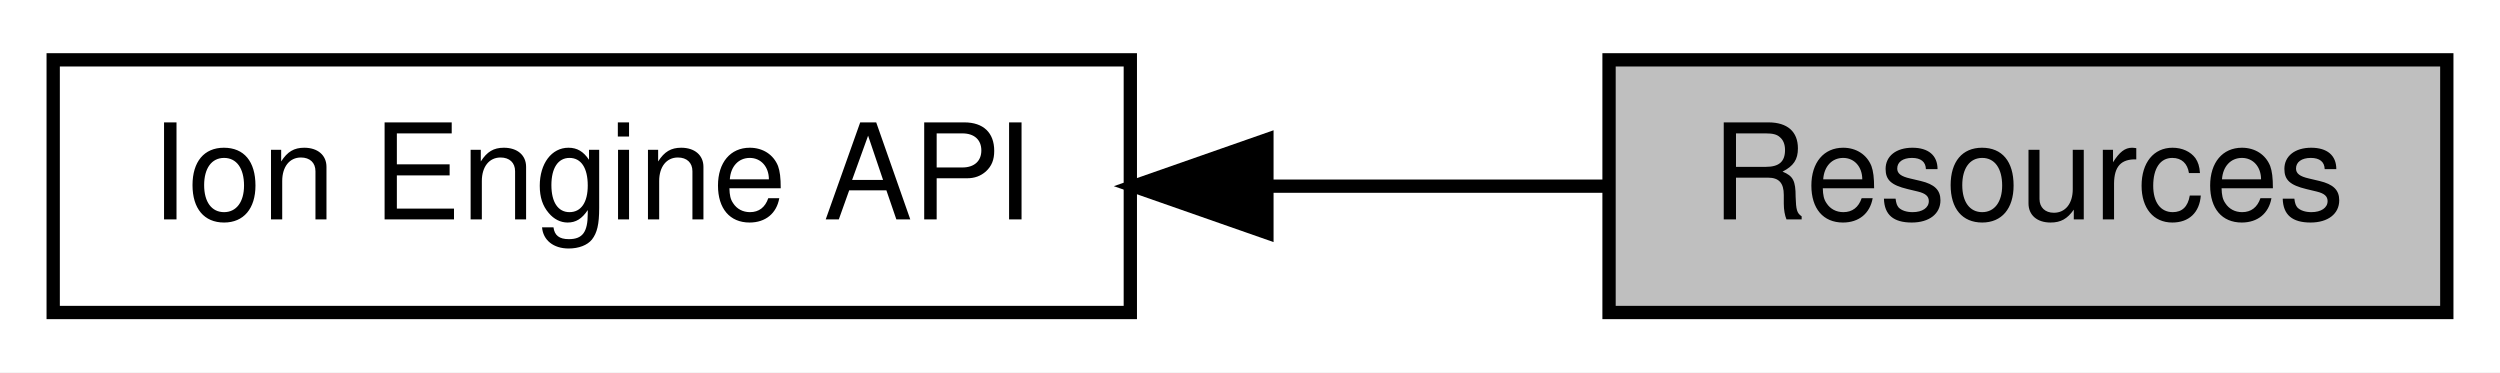
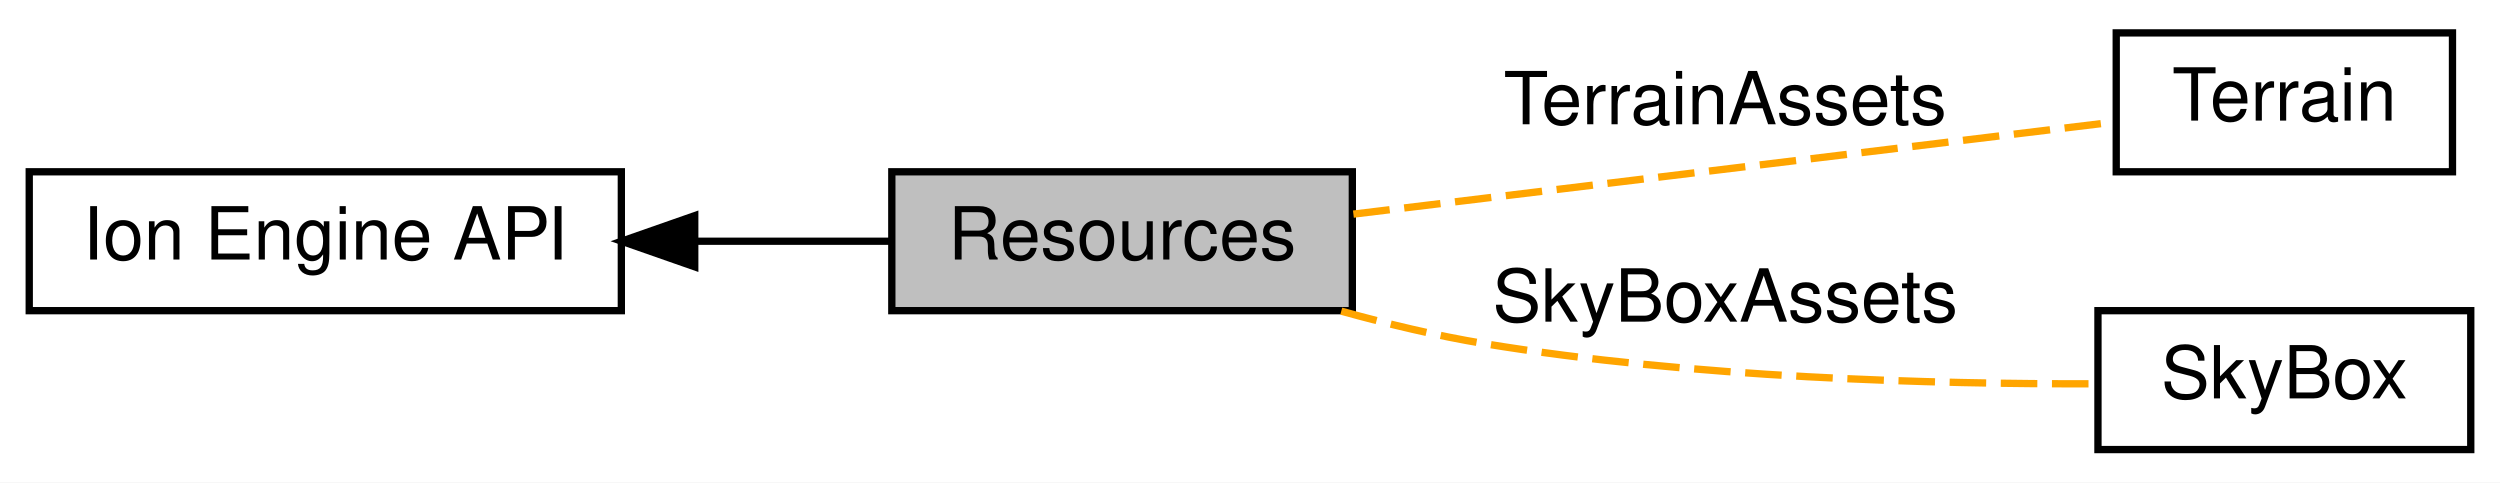
- <svg xmlns="http://www.w3.org/2000/svg" xmlns:xlink="http://www.w3.org/1999/xlink" width="188pt" height="28pt" viewBox="0.00 0.00 188.00 28.00">
-   <g id="graph0" class="graph" transform="scale(1 1) rotate(0) translate(4 24)">
-     <polygon fill="white" stroke="none" points="-4,4 -4,-24 184,-24 184,4 -4,4" />
+ <svg xmlns="http://www.w3.org/2000/svg" xmlns:xlink="http://www.w3.org/1999/xlink" width="342pt" height="66pt" viewBox="0.00 0.00 342.00 66.00">
+   <g id="graph0" class="graph" transform="scale(1 1) rotate(0) translate(4 62)">
+     <polygon fill="white" stroke="none" points="-4,4 -4,-62 338,-62 338,4 -4,4" />
    <g id="node1" class="node">
      <g id="a_node1">
-         <a xlink:href="../../db/d9e/group___i_o_n-_a_p_i.html" target="_top" xlink:title="Classes and functions avalible to Ion Engine Users. ">
-           <polygon fill="white" stroke="black" points="0,-0.5 0,-19.5 81,-19.5 81,-0.5 0,-0.5" />
-           <text text-anchor="middle" x="40.5" y="-7.5" font-family="Helvetica,sans-Serif" font-size="10.00">Ion Engine API</text>
+         <a xlink:href="../../d8/d92/group___t_e_r_r_a_i_n.html" target="_top" xlink:title="Creating and using Terrain objects from heightmaps. ">
+           <polygon fill="white" stroke="black" points="285.5,-38.5 285.5,-57.5 331.5,-57.5 331.5,-38.5 285.5,-38.5" />
+           <text text-anchor="middle" x="308.5" y="-45.5" font-family="Helvetica,sans-Serif" font-size="10.00">Terrain</text>
        </a>
      </g>
    </g>
    <g id="node2" class="node">
-       <polygon fill="#bfbfbf" stroke="black" points="117,-0.5 117,-19.5 180,-19.5 180,-0.5 117,-0.5" />
-       <text text-anchor="middle" x="148.5" y="-7.5" font-family="Helvetica,sans-Serif" font-size="10.00">Resources</text>
+       <g id="a_node2">
+         <a xlink:href="../../db/d9e/group___i_o_n-_a_p_i.html" target="_top" xlink:title="Classes and functions avalible to Ion Engine Users. ">
+           <polygon fill="white" stroke="black" points="0,-19.5 0,-38.5 81,-38.5 81,-19.5 0,-19.5" />
+           <text text-anchor="middle" x="40.5" y="-26.5" font-family="Helvetica,sans-Serif" font-size="10.00">Ion Engine API</text>
+         </a>
+       </g>
+     </g>
+     <g id="node3" class="node">
+       <polygon fill="#bfbfbf" stroke="black" points="118,-19.5 118,-38.5 181,-38.5 181,-19.5 118,-19.5" />
+       <text text-anchor="middle" x="149.5" y="-26.5" font-family="Helvetica,sans-Serif" font-size="10.00">Resources</text>
    </g>
    <g id="edge1" class="edge">
-       <path fill="none" stroke="black" d="M91.349,-10C100.026,-10 108.815,-10 116.783,-10" />
-       <polygon fill="black" stroke="black" points="91.272,-6.5 81.272,-10 91.272,-13.5 91.272,-6.5" />
+       <path fill="none" stroke="black" d="M91.176,-29C100.261,-29 109.493,-29 117.818,-29" />
+       <polygon fill="black" stroke="black" points="91.039,-25.5 81.039,-29 91.039,-32.5 91.039,-25.5" />
+     </g>
+     <g id="edge3" class="edge">
+       <path fill="none" stroke="orange" stroke-dasharray="5,2" d="M181.144,-32.709C211.663,-36.402 257.789,-41.984 285.054,-45.284" />
+       <text text-anchor="middle" x="232" y="-45" font-family="Helvetica,sans-Serif" font-size="10.00">TerrainAssets</text>
+     </g>
+     <g id="node4" class="node">
+       <g id="a_node4">
+         <a xlink:href="../../d1/ded/group___s_k_y-_b_o_x.html" target="_top" xlink:title="Creating and using SkyBox objects from cubemapped textures. ">
+           <polygon fill="white" stroke="black" points="283,-0.5 283,-19.5 334,-19.5 334,-0.5 283,-0.5" />
+           <text text-anchor="middle" x="308.5" y="-7.5" font-family="Helvetica,sans-Serif" font-size="10.00">SkyBox</text>
+         </a>
+       </g>
+     </g>
+     <g id="edge2" class="edge">
+       <path fill="none" stroke="orange" stroke-dasharray="5,2" d="M179.483,-19.434C185.849,-17.671 192.601,-16.056 199,-15 227.466,-10.303 260.662,-9.434 282.766,-9.496" />
+       <text text-anchor="middle" x="232" y="-18" font-family="Helvetica,sans-Serif" font-size="10.00">SkyBoxAssets</text>
    </g>
  </g>
</svg>
